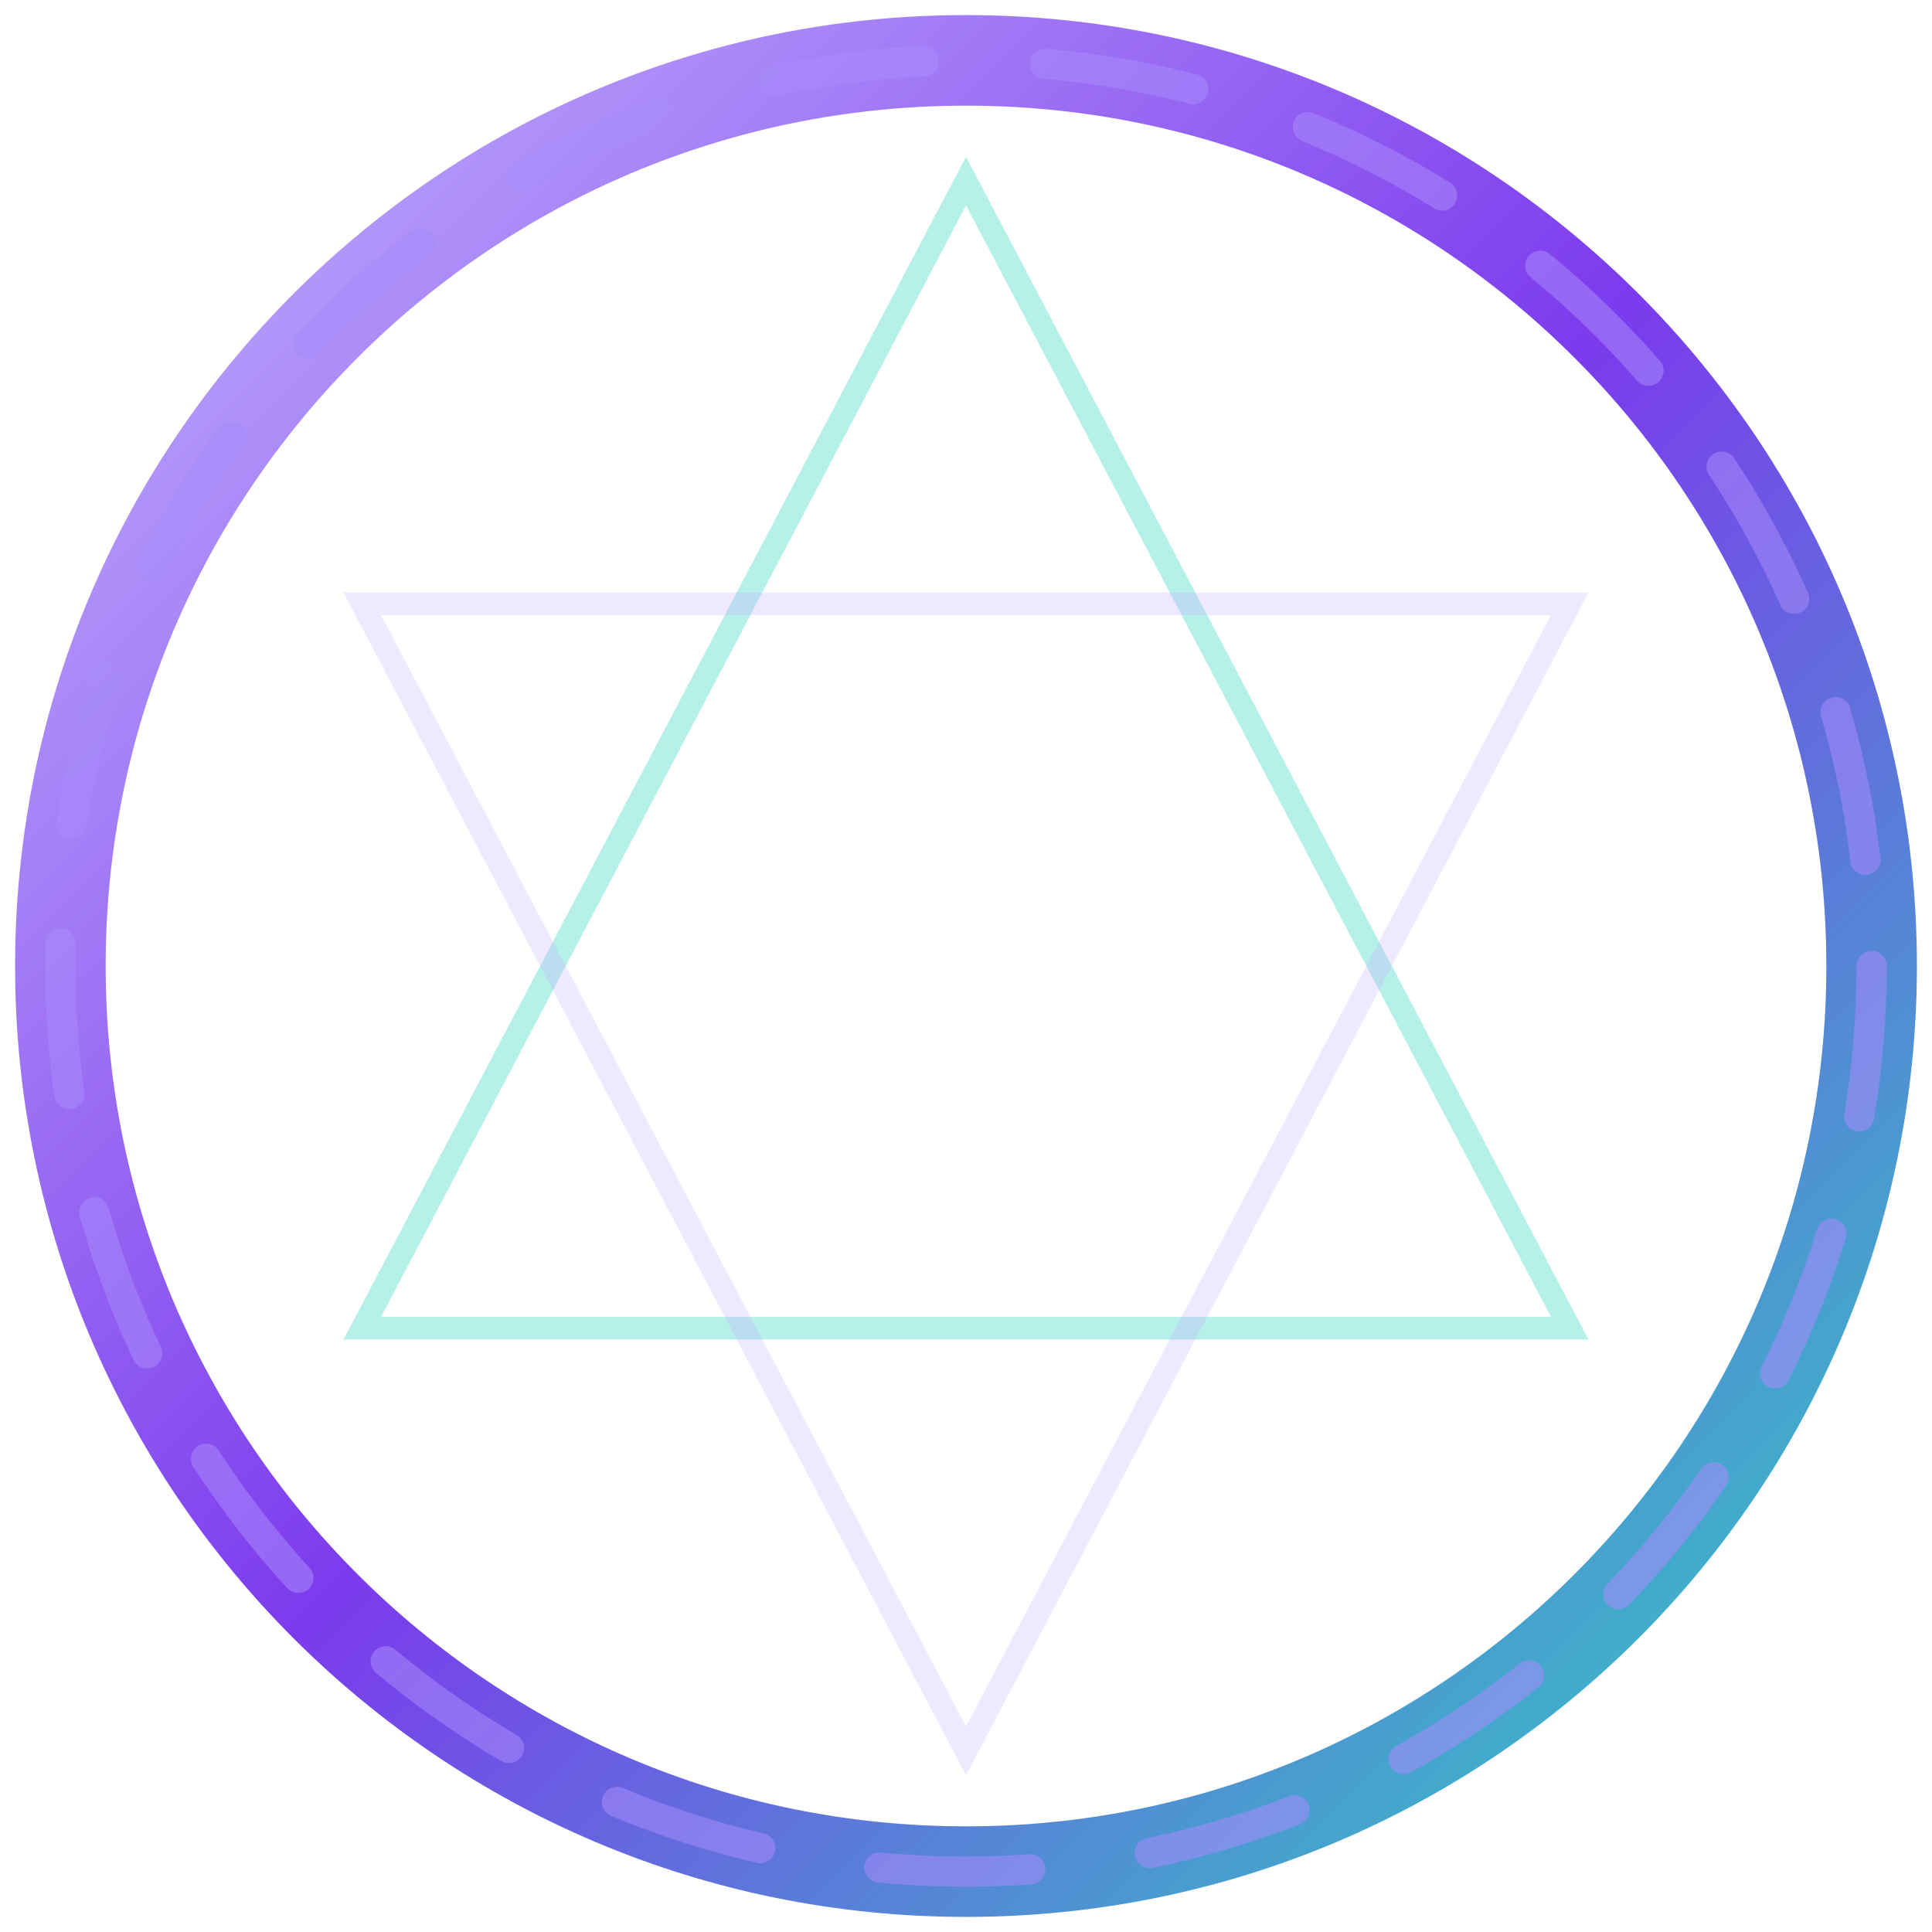
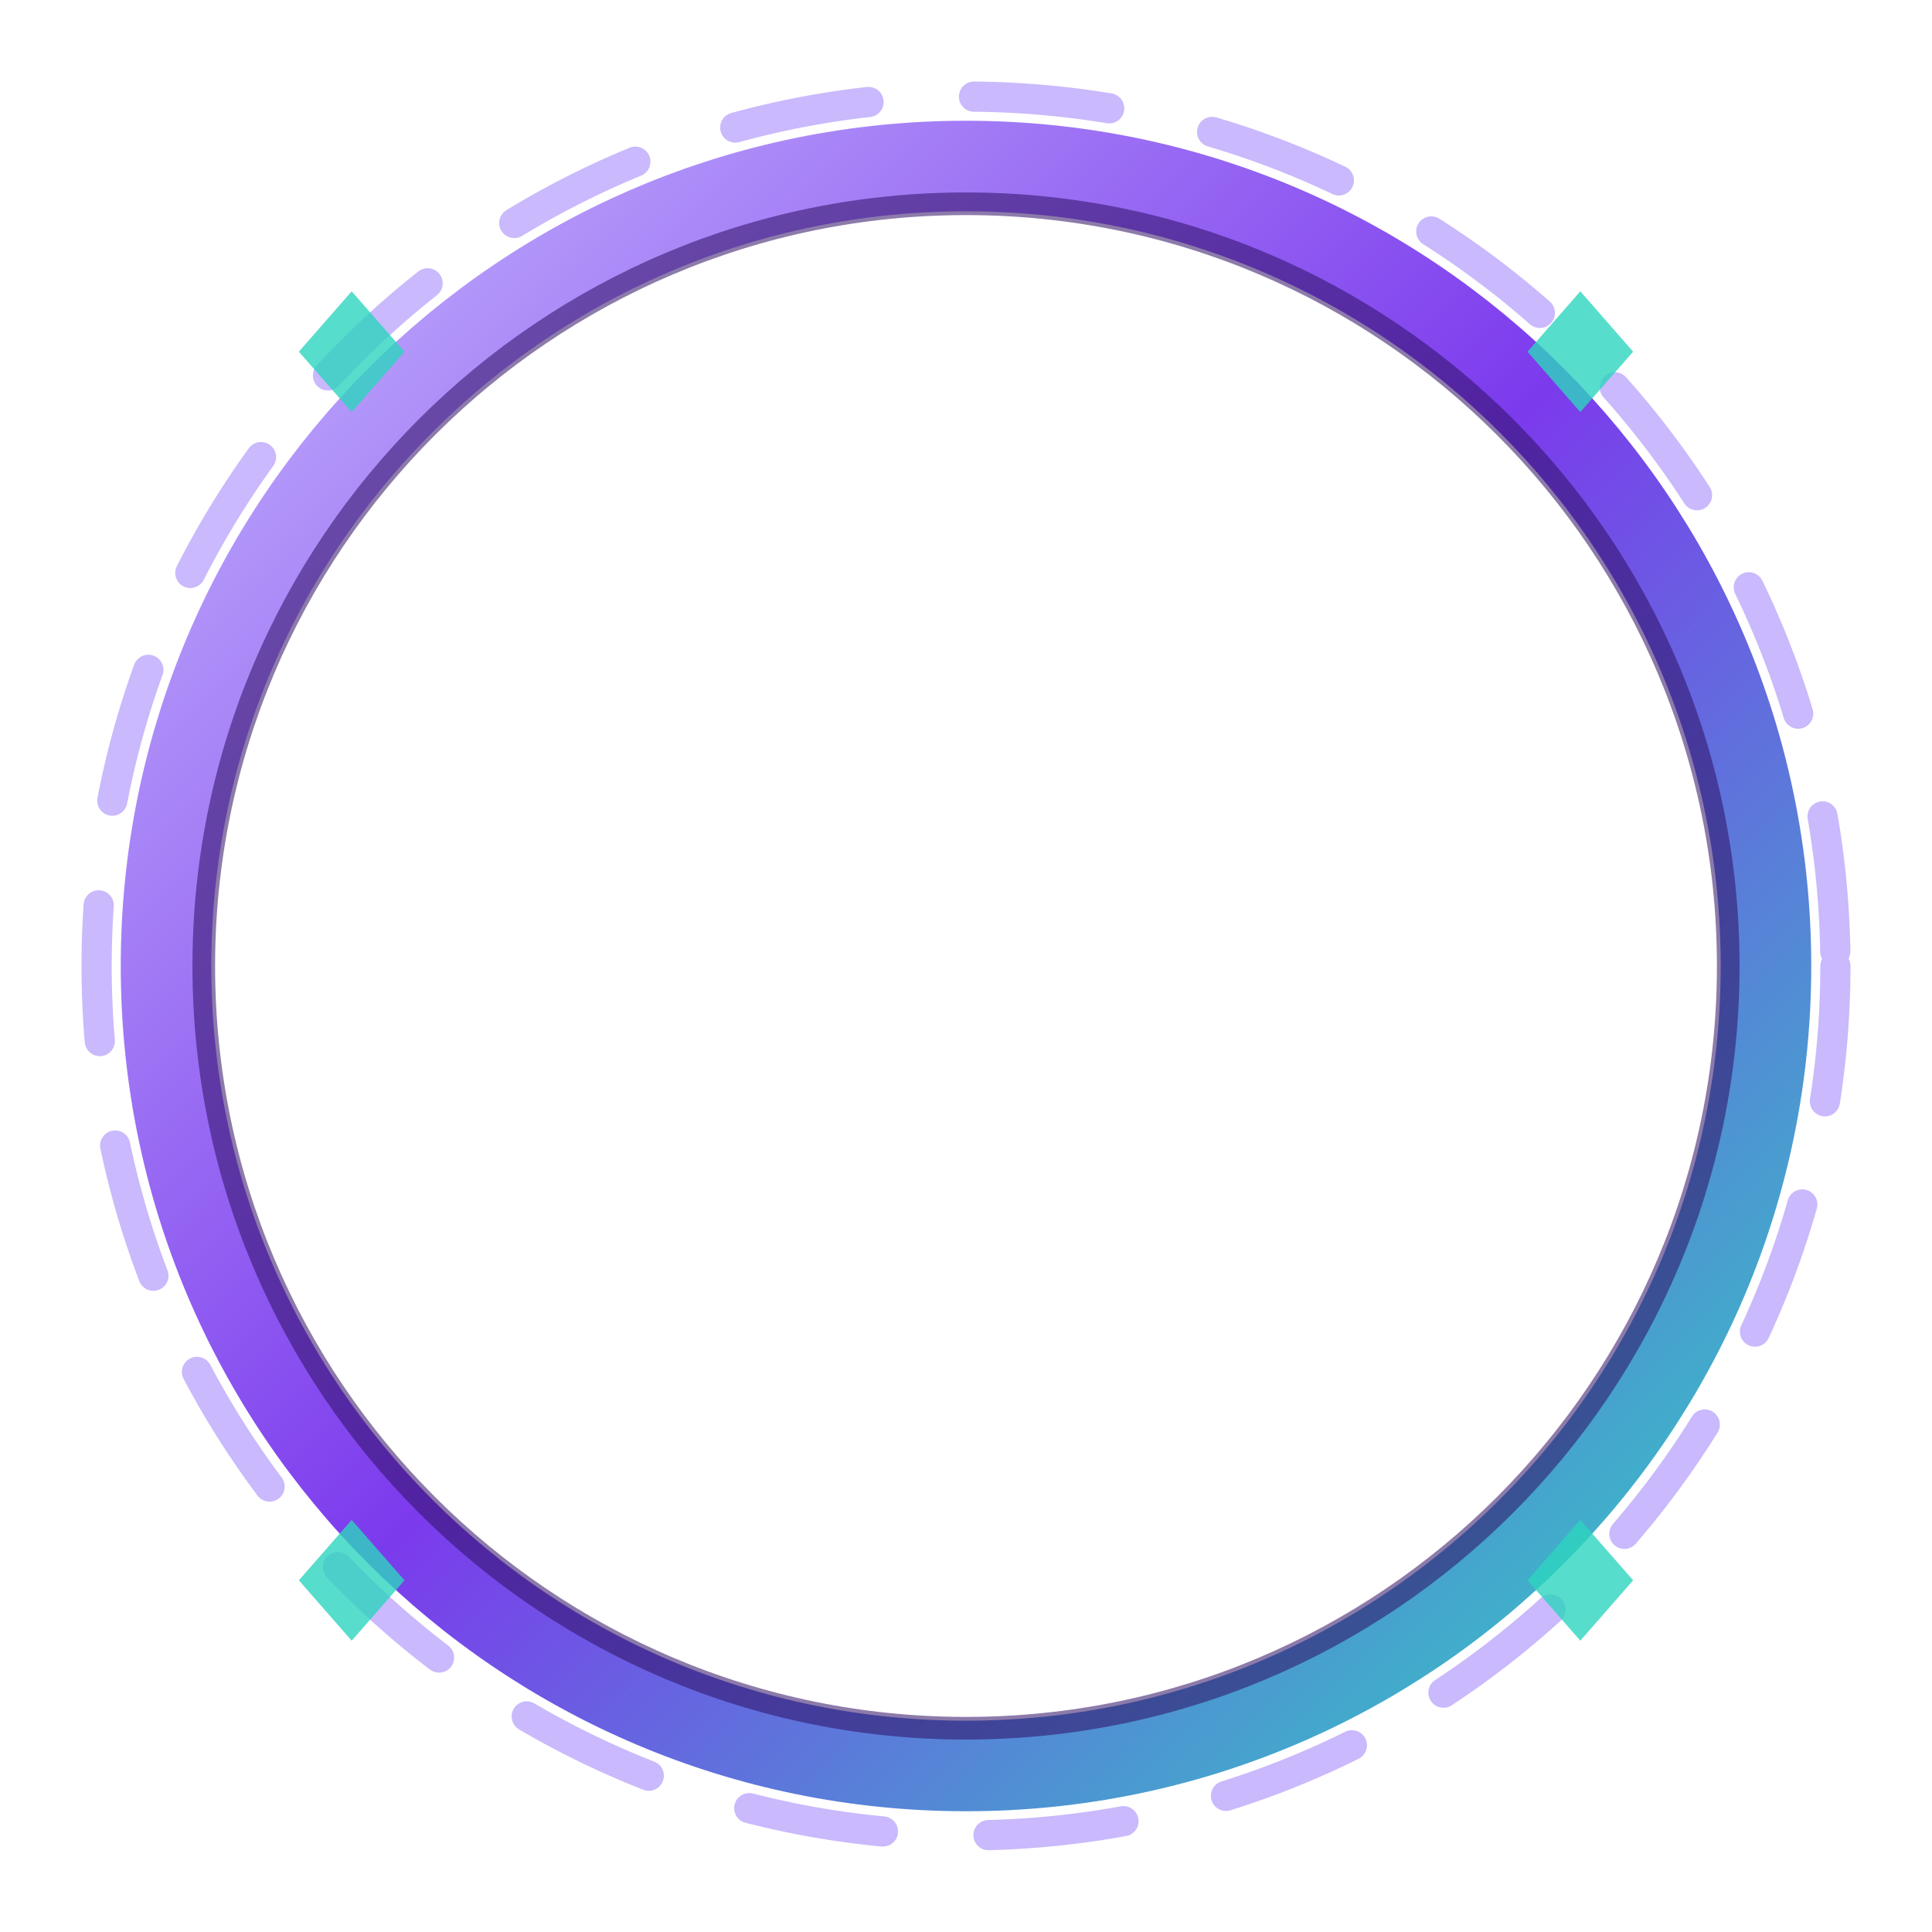
<svg xmlns="http://www.w3.org/2000/svg" viewBox="0 0 128 128" width="128" height="128" role="presentation">
  <defs>
    <linearGradient id="arc" x1="0" y1="0" x2="1" y2="1">
      <stop offset="0%" stop-color="#c4b5fd" />
      <stop offset="50%" stop-color="#7c3aed" />
      <stop offset="100%" stop-color="#2dd4bf" />
    </linearGradient>
  </defs>
-   <circle cx="64" cy="64" r="60" fill="none" stroke="url(#arc)" stroke-width="6" />
-   <circle cx="64" cy="64" r="60" fill="none" stroke="#a78bfa" stroke-opacity=".55" stroke-width="2" stroke-dasharray="10 8" stroke-linecap="round" />
-   <path d="M64 12 L104 88 L24 88 Z" fill="none" stroke="#2dd4bf" stroke-opacity=".35" stroke-width="1.5" />
-   <path d="M64 116 L24 40 L104 40 Z" fill="none" stroke="#c4b5fd" stroke-opacity=".3" stroke-width="1.5" />
+   <circle cx="64" cy="64" r="53" fill="none" stroke="url(#arc)" stroke-width="6" />
+   <circle cx="64" cy="64" r="50.5" fill="none" stroke="#2e1065" stroke-opacity=".55" stroke-width="1.5" />
+   <circle cx="64" cy="64" r="57.6" fill="none" stroke="#a78bfa" stroke-opacity=".6" stroke-width="2" stroke-dasharray="9 7" stroke-linecap="round" />
+   <g fill="#2dd4bf" fill-opacity=".8">
+     <path d="M104.7 19.3 l3.5 4 -3.5 4 -3.5 -4 z" />
+     <path d="M23.3 19.3 l3.5 4 -3.5 4 -3.5 -4 z" />
+     <path d="M104.7 100.7 l3.5 4 -3.5 4 -3.5 -4 z" />
+     <path d="M23.3 100.7 l3.5 4 -3.5 4 -3.5 -4 z" />
+   </g>
</svg>
